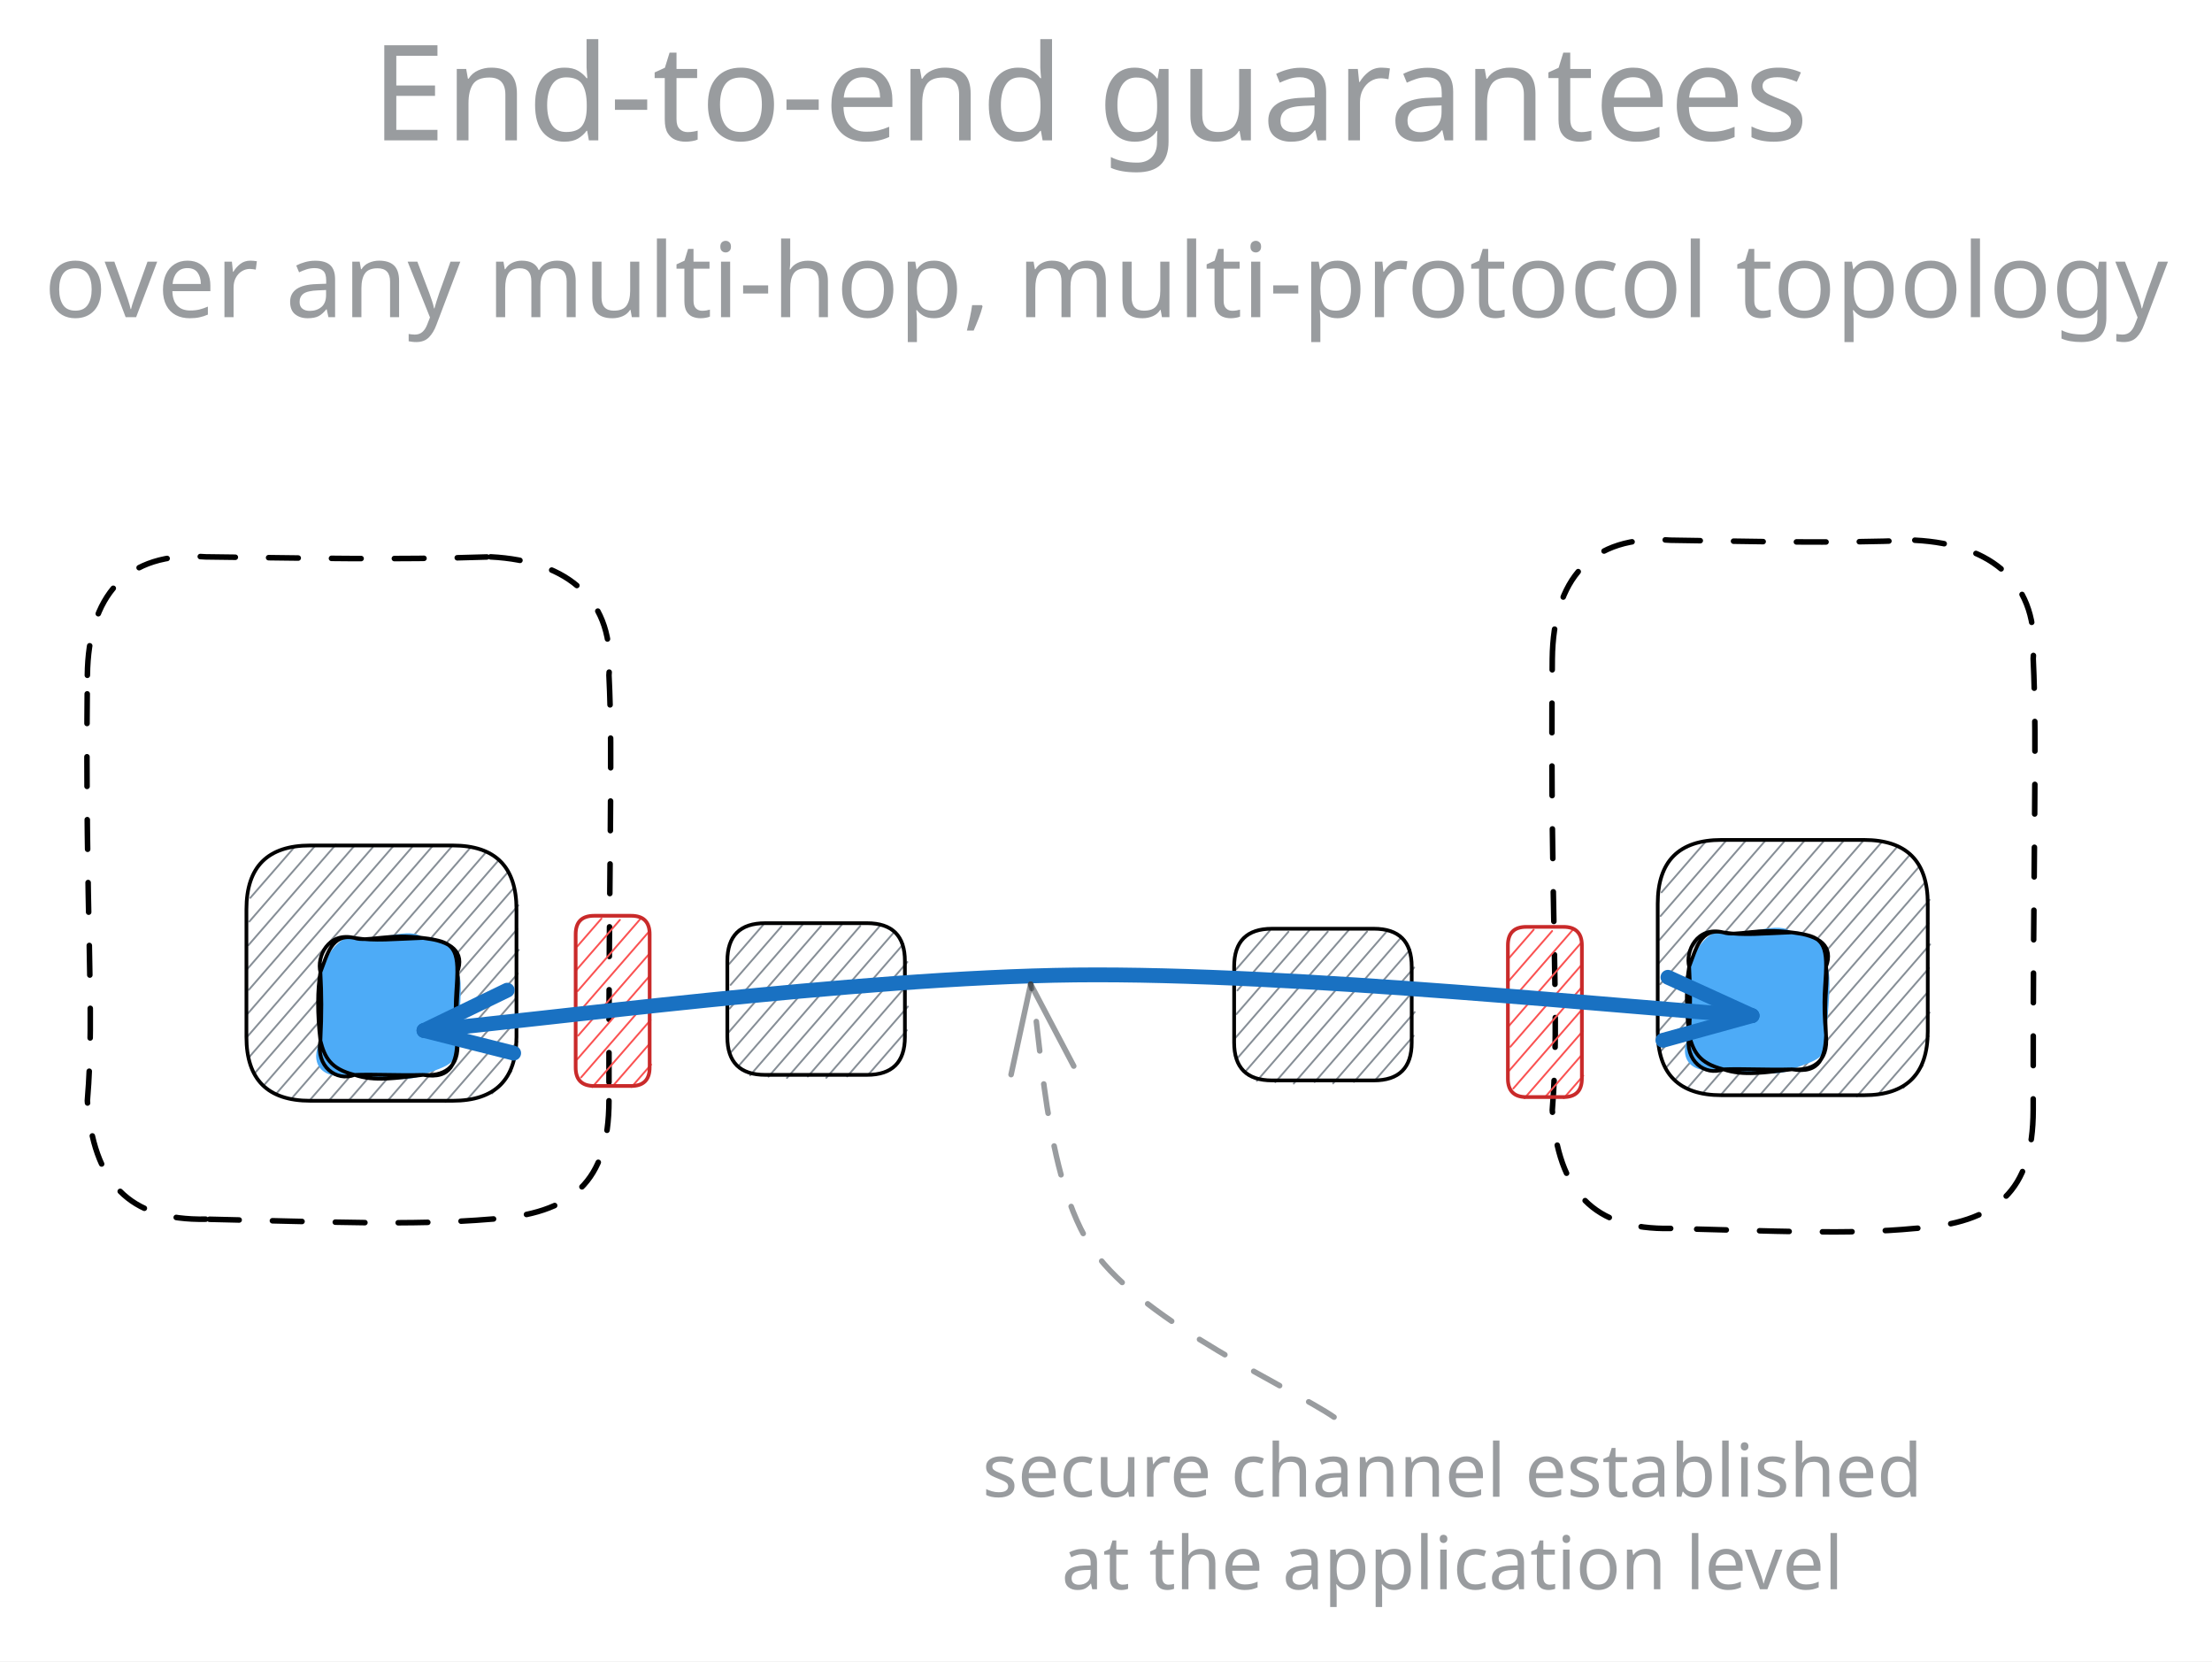
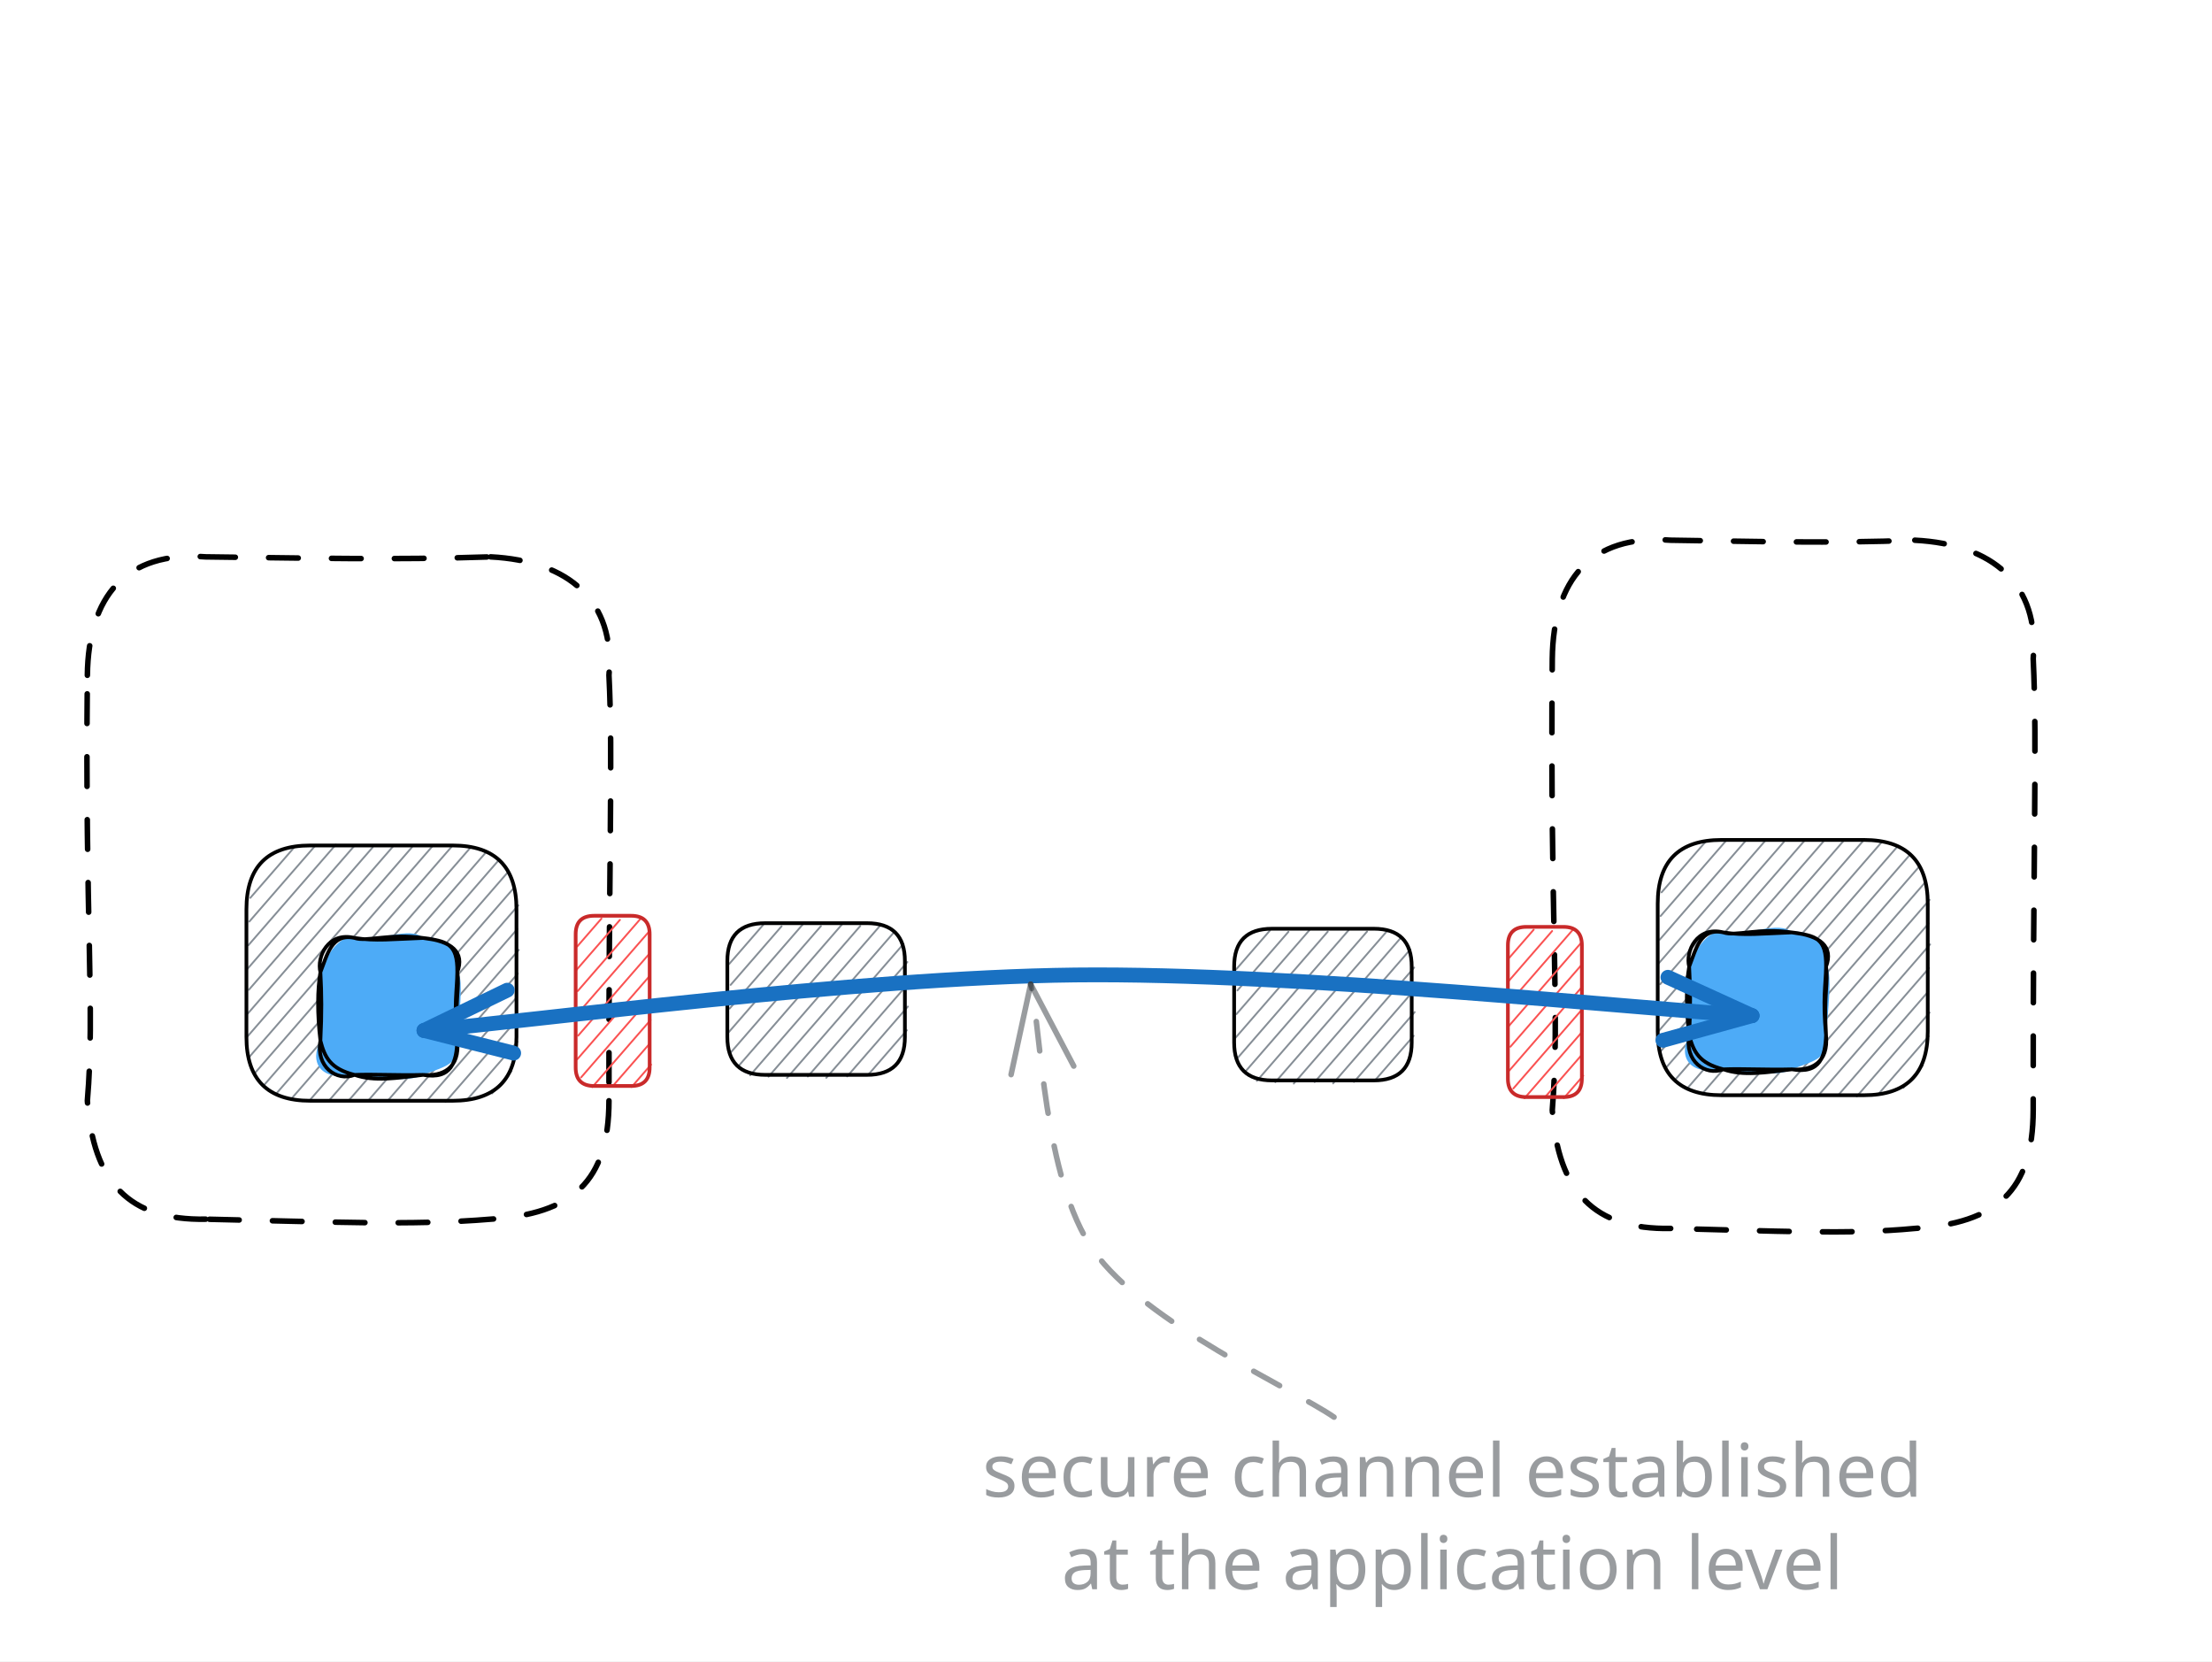
<svg xmlns="http://www.w3.org/2000/svg" version="1.1" viewBox="0 0 597.948 449" width="1195.896" height="898">
  <defs>
    <style class="style-fonts">
      @font-face {
        font-family: "Virgil";
        src: url("https://excalidraw.com/Virgil.woff2");
      }
      @font-face {
        font-family: "Cascadia";
        src: url("https://excalidraw.com/Cascadia.woff2");
      }
      @font-face {
        font-family: "Assistant";
        src: url("https://excalidraw.com/Assistant-Regular.woff2");
      }
    </style>
  </defs>
  <rect x="0" y="0" width="597.948" height="449" fill="#ffffff" />
  <g stroke-linecap="round" transform="translate(448.1141 227) rotate(0 36.5 34.5)">
    <path d="M4.59 3.99 C4.59 3.99, 4.59 3.99, 4.59 3.99 M4.59 3.99 C4.59 3.99, 4.59 3.99, 4.59 3.99 M1.05 14.16 C4.15 10.59, 7.26 7.02, 12.86 0.58 M1.05 14.16 C5.47 9.08, 9.89 4, 12.86 0.58 M0.79 20.56 C4.92 15.8, 9.06 11.05, 18.5 0.18 M0.79 20.56 C6.51 13.98, 12.23 7.4, 18.5 0.18 M0.53 26.96 C7.44 19.01, 14.35 11.06, 24.15 -0.21 M0.53 26.96 C6.78 19.77, 13.02 12.58, 24.15 -0.21 M0.27 33.36 C7.28 25.28, 14.3 17.21, 29.13 0.15 M0.27 33.36 C7.28 25.29, 14.29 17.22, 29.13 0.15 M0.66 39 C10.07 28.17, 19.49 17.34, 34.12 0.51 M0.66 39 C12.3 25.61, 23.94 12.22, 34.12 0.51 M0.4 45.4 C11.93 32.13, 23.46 18.87, 39.76 0.11 M0.4 45.4 C10.98 33.23, 21.56 21.06, 39.76 0.11 M0.14 51.79 C11.31 38.95, 22.47 26.1, 44.75 0.47 M0.14 51.79 C15.63 33.98, 31.12 16.16, 44.75 0.47 M0.53 57.44 C15.96 39.69, 31.39 21.94, 50.39 0.08 M0.53 57.44 C17.01 38.48, 33.49 19.52, 50.39 0.08 M2.24 61.57 C13.21 48.95, 24.18 36.33, 55.38 0.44 M2.24 61.57 C14.18 47.84, 26.12 34.1, 55.38 0.44 M4.6 64.95 C24.4 42.18, 44.2 19.4, 60.37 0.8 M4.6 64.95 C18.4 49.08, 32.2 33.21, 60.37 0.8 M8.28 66.82 C21.97 51.07, 35.66 35.31, 64.7 1.91 M8.28 66.82 C24.16 48.55, 40.04 30.28, 64.7 1.91 M11.95 68.69 C30.47 47.39, 48.98 26.09, 68.37 3.78 M11.95 68.69 C24.79 53.92, 37.64 39.14, 68.37 3.78 M16.94 69.05 C29.74 54.32, 42.54 39.6, 70.73 7.16 M16.94 69.05 C30.81 53.09, 44.68 37.14, 70.73 7.16 M22.58 68.65 C35.71 53.56, 48.83 38.46, 72.44 11.3 M22.58 68.65 C40.95 47.52, 59.32 26.39, 72.44 11.3 M27.57 69.02 C43.96 50.16, 60.36 31.3, 73.49 16.19 M27.57 69.02 C38.27 56.7, 48.98 44.38, 73.49 16.19 M33.21 68.62 C42.44 58.01, 51.66 47.4, 73.23 22.58 M33.21 68.62 C47.47 52.22, 61.72 35.82, 73.23 22.58 M38.2 68.98 C50.62 54.69, 63.04 40.41, 73.63 28.23 M38.2 68.98 C49.74 55.71, 61.27 42.44, 73.63 28.23 M43.84 68.59 C50.81 60.56, 57.79 52.54, 73.36 34.62 M43.84 68.59 C54.66 56.14, 65.47 43.7, 73.36 34.62 M48.83 68.95 C55.03 61.81, 61.23 54.68, 73.1 41.02 M48.83 68.95 C58.37 57.97, 67.91 47, 73.1 41.02 M53.82 69.31 C60.16 62.01, 66.51 54.71, 73.5 46.66 M53.82 69.31 C60.97 61.08, 68.12 52.85, 73.5 46.66 M59.46 68.91 C63.51 64.25, 67.56 59.59, 73.24 53.06 M59.46 68.91 C64.03 63.66, 68.59 58.4, 73.24 53.06 M66.41 67.01 C67.82 65.39, 69.22 63.78, 71.66 60.97 M66.41 67.01 C67.47 65.8, 68.52 64.58, 71.66 60.97" stroke="#868e96" stroke-width="0.5" fill="none" />
    <path d="M17.25 0 C29.08 0, 40.91 0, 55.75 0 M17.25 0 C30.06 0, 42.87 0, 55.75 0 M55.75 0 C67.25 0, 73 5.75, 73 17.25 M55.75 0 C67.25 0, 73 5.75, 73 17.25 M73 17.25 C73 28.65, 73 40.05, 73 51.75 M73 17.25 C73 24.64, 73 32.03, 73 51.75 M73 51.75 C73 63.25, 67.25 69, 55.75 69 M73 51.75 C73 63.25, 67.25 69, 55.75 69 M55.75 69 C47.06 69, 38.37 69, 17.25 69 M55.75 69 C47.47 69, 39.19 69, 17.25 69 M17.25 69 C5.75 69, 0 63.25, 0 51.75 M17.25 69 C5.75 69, 0 63.25, 0 51.75 M0 51.75 C0 38.06, 0 24.36, 0 17.25 M0 51.75 C0 38.42, 0 25.1, 0 17.25 M0 17.25 C0 5.75, 5.75 0, 17.25 0 M0 17.25 C0 5.75, 5.75 0, 17.25 0" stroke="#000000" stroke-width="1" fill="none" />
  </g>
  <g stroke-linecap="round" transform="translate(66.61406 228.5) rotate(0 36.5 34.5)">
    <path d="M4.59 3.99 C4.59 3.99, 4.59 3.99, 4.59 3.99 M4.59 3.99 C4.59 3.99, 4.59 3.99, 4.59 3.99 M1.05 14.16 C4.15 10.59, 7.26 7.02, 12.86 0.58 M1.05 14.16 C5.47 9.08, 9.89 4, 12.86 0.58 M0.79 20.56 C4.92 15.8, 9.06 11.05, 18.5 0.18 M0.79 20.56 C6.51 13.98, 12.23 7.4, 18.5 0.18 M0.53 26.96 C7.44 19.01, 14.35 11.06, 24.15 -0.21 M0.53 26.96 C6.78 19.77, 13.02 12.58, 24.15 -0.21 M0.27 33.36 C7.28 25.28, 14.3 17.21, 29.13 0.15 M0.27 33.36 C7.28 25.29, 14.29 17.22, 29.13 0.15 M0.66 39 C10.07 28.17, 19.49 17.34, 34.12 0.51 M0.66 39 C12.3 25.61, 23.94 12.22, 34.12 0.51 M0.4 45.4 C11.93 32.13, 23.46 18.87, 39.76 0.11 M0.4 45.4 C10.98 33.23, 21.56 21.06, 39.76 0.11 M0.14 51.79 C11.31 38.95, 22.47 26.1, 44.75 0.47 M0.14 51.79 C15.63 33.98, 31.12 16.16, 44.75 0.47 M0.53 57.44 C15.96 39.69, 31.39 21.94, 50.39 0.08 M0.53 57.44 C17.01 38.48, 33.49 19.52, 50.39 0.08 M2.24 61.57 C13.21 48.95, 24.18 36.33, 55.38 0.44 M2.24 61.57 C14.18 47.84, 26.12 34.1, 55.38 0.44 M4.6 64.95 C24.4 42.18, 44.2 19.4, 60.37 0.8 M4.6 64.95 C18.4 49.08, 32.2 33.21, 60.37 0.8 M8.28 66.82 C21.97 51.07, 35.66 35.31, 64.7 1.91 M8.28 66.82 C24.16 48.55, 40.04 30.28, 64.7 1.91 M11.95 68.69 C30.47 47.39, 48.98 26.09, 68.37 3.78 M11.95 68.69 C24.79 53.92, 37.64 39.14, 68.37 3.78 M16.94 69.05 C29.74 54.32, 42.54 39.6, 70.73 7.16 M16.94 69.05 C30.81 53.09, 44.68 37.14, 70.73 7.16 M22.58 68.65 C35.71 53.56, 48.83 38.46, 72.44 11.3 M22.58 68.65 C40.95 47.52, 59.32 26.39, 72.44 11.3 M27.57 69.02 C43.96 50.16, 60.36 31.3, 73.49 16.19 M27.57 69.02 C38.27 56.7, 48.98 44.38, 73.49 16.19 M33.21 68.62 C42.44 58.01, 51.66 47.4, 73.23 22.58 M33.21 68.62 C47.47 52.22, 61.72 35.82, 73.23 22.58 M38.2 68.98 C50.62 54.69, 63.04 40.41, 73.63 28.23 M38.2 68.98 C49.74 55.71, 61.27 42.44, 73.63 28.23 M43.84 68.59 C50.81 60.56, 57.79 52.54, 73.36 34.62 M43.84 68.59 C54.66 56.14, 65.47 43.7, 73.36 34.62 M48.83 68.95 C55.03 61.81, 61.23 54.68, 73.1 41.02 M48.83 68.95 C58.37 57.97, 67.91 47, 73.1 41.02 M53.82 69.31 C60.16 62.01, 66.51 54.71, 73.5 46.66 M53.82 69.31 C60.97 61.08, 68.12 52.85, 73.5 46.66 M59.46 68.91 C63.51 64.25, 67.56 59.59, 73.24 53.06 M59.46 68.91 C64.03 63.66, 68.59 58.4, 73.24 53.06 M66.41 67.01 C67.82 65.39, 69.22 63.78, 71.66 60.97 M66.41 67.01 C67.47 65.8, 68.52 64.58, 71.66 60.97" stroke="#868e96" stroke-width="0.5" fill="none" />
    <path d="M17.25 0 C29.08 0, 40.91 0, 55.75 0 M17.25 0 C30.06 0, 42.87 0, 55.75 0 M55.75 0 C67.25 0, 73 5.75, 73 17.25 M55.75 0 C67.25 0, 73 5.75, 73 17.25 M73 17.25 C73 28.65, 73 40.05, 73 51.75 M73 17.25 C73 24.64, 73 32.03, 73 51.75 M73 51.75 C73 63.25, 67.25 69, 55.75 69 M73 51.75 C73 63.25, 67.25 69, 55.75 69 M55.75 69 C47.06 69, 38.37 69, 17.25 69 M55.75 69 C47.47 69, 39.19 69, 17.25 69 M17.25 69 C5.75 69, 0 63.25, 0 51.75 M17.25 69 C5.75 69, 0 63.25, 0 51.75 M0 51.75 C0 38.06, 0 24.36, 0 17.25 M0 51.75 C0 38.42, 0 25.1, 0 17.25 M0 17.25 C0 5.75, 5.75 0, 17.25 0 M0 17.25 C0 5.75, 5.75 0, 17.25 0" stroke="#000000" stroke-width="1" fill="none" />
  </g>
  <g stroke-linecap="round" transform="translate(86.61406 253.5) rotate(0 18.5 18.5)">
    <path d="M9.25 0 C15.62 1.08, 24.35 -3.33, 27.75 0 C31.72 -1.21, 39.24 3.67, 37 9.25 C38.31 10.17, 38.2 15.08, 37 27.75 C37.44 34.16, 34.61 34.4, 27.75 37 C24.16 39.29, 11.72 37.5, 9.25 37 C-0.22 38.81, -2.98 33.54, 0 27.75 C1.31 18.56, -0.51 13.64, 0 9.25 C1.5 4.41, 5.72 -1.27, 9.25 0" stroke="none" stroke-width="0" fill="#4dabf7" />
    <path d="M9.25 0 C12.56 1.15, 18.76 -1.32, 27.75 0 M9.25 0 C14.96 0.88, 19.47 0.3, 27.75 0 M27.75 0 C34.07 0.92, 37.12 1.32, 37 9.25 M27.75 0 C35.52 0.81, 39.06 3.89, 37 9.25 M37 9.25 C36.94 14.2, 36.05 17.82, 37 27.75 M37 9.25 C37.68 13.5, 36.32 16.26, 37 27.75 M37 27.75 C36.78 33.41, 35.53 38.35, 27.75 37 M37 27.75 C37.76 35.31, 32.95 37.44, 27.75 37 M27.75 37 C20.74 37.83, 14.61 38.88, 9.25 37 M27.75 37 C20.86 37.19, 14.47 36.78, 9.25 37 M9.25 37 C2.68 35.37, 1.14 32.22, 0 27.75 M9.25 37 C4.28 38.89, -1.28 34.72, 0 27.75 M0 27.75 C0.37 20.15, 0.33 15.37, 0 9.25 M0 27.75 C-0.87 20.54, -0.82 13.89, 0 9.25 M0 9.25 C1.83 4.58, 3.02 -1.38, 9.25 0 M0 9.25 C-1.07 5.18, 2.06 -1.79, 9.25 0" stroke="#000000" stroke-width="1" fill="none" />
  </g>
  <g stroke-linecap="round" transform="translate(23.61406 150.5) rotate(0 70.5 89.5)">
    <path d="M32 0 C58.14 0.29, 82.57 0.9, 109 0 M109 0 C130.21 1.09, 142.73 11.93, 141 32 M141 32 C142.12 54.21, 140.9 81.1, 141 147 M141 147 C140.97 168.92, 131.12 177.58, 109 179 M109 179 C87.83 180.78, 64.48 179.7, 32 179 M32 179 C11.18 179.38, 1.59 169.01, 0 147 M0 147 C2.1 122.46, -0.68 98.57, 0 32 M0 32 C0.28 10.71, 10.31 -1.61, 32 0" stroke="#000000" stroke-width="1.5" fill="none" stroke-dasharray="8 9" />
  </g>
  <g stroke-linecap="round" transform="translate(456.6141 252) rotate(0 18.5 18.5)">
    <path d="M9.25 0 C15.62 1.08, 24.35 -3.33, 27.75 0 C31.72 -1.21, 39.24 3.67, 37 9.25 C38.31 10.17, 38.2 15.08, 37 27.75 C37.44 34.16, 34.61 34.4, 27.75 37 C24.16 39.29, 11.72 37.5, 9.25 37 C-0.22 38.81, -2.98 33.54, 0 27.75 C1.31 18.56, -0.51 13.64, 0 9.25 C1.5 4.41, 5.72 -1.27, 9.25 0" stroke="none" stroke-width="0" fill="#4dabf7" />
    <path d="M9.25 0 C12.56 1.15, 18.76 -1.32, 27.75 0 M9.25 0 C14.96 0.88, 19.47 0.3, 27.75 0 M27.75 0 C34.07 0.92, 37.12 1.32, 37 9.25 M27.75 0 C35.52 0.81, 39.06 3.89, 37 9.25 M37 9.25 C36.94 14.2, 36.05 17.82, 37 27.75 M37 9.25 C37.68 13.5, 36.32 16.26, 37 27.75 M37 27.75 C36.78 33.41, 35.53 38.35, 27.75 37 M37 27.75 C37.76 35.31, 32.95 37.44, 27.75 37 M27.75 37 C20.74 37.83, 14.61 38.88, 9.25 37 M27.75 37 C20.86 37.19, 14.47 36.78, 9.25 37 M9.25 37 C2.68 35.37, 1.14 32.22, 0 27.75 M9.25 37 C4.28 38.89, -1.28 34.72, 0 27.75 M0 27.75 C0.37 20.15, 0.33 15.37, 0 9.25 M0 27.75 C-0.87 20.54, -0.82 13.89, 0 9.25 M0 9.25 C1.83 4.58, 3.02 -1.38, 9.25 0 M0 9.25 C-1.07 5.18, 2.06 -1.79, 9.25 0" stroke="#000000" stroke-width="1" fill="none" />
  </g>
  <g stroke-linecap="round" transform="translate(419.6141 146) rotate(0 65 93)">
    <path d="M32 0 C54.42 0.3, 75.14 0.92, 98 0 M98 0 C119.21 1.09, 131.73 11.93, 130 32 M130 32 C131.12 55.66, 129.91 84.01, 130 154 M130 154 C129.97 175.92, 120.12 184.58, 98 186 M98 186 C79.96 187.74, 59.74 186.66, 32 186 M32 186 C11.18 186.38, 1.59 176.01, 0 154 M0 154 C2.12 127.95, -0.66 102.56, 0 32 M0 32 C0.28 10.71, 10.31 -1.61, 32 0" stroke="#000000" stroke-width="1.5" fill="none" stroke-dasharray="8 9" />
  </g>
  <g stroke-linecap="round" transform="translate(155.6141 247.5) rotate(0 10 23)">
    <path d="M1.33 1.16 C1.33 1.16, 1.33 1.16, 1.33 1.16 M1.33 1.16 C1.33 1.16, 1.33 1.16, 1.33 1.16 M0.41 8.31 C2.09 6.38, 3.76 4.46, 6.97 0.76 M0.41 8.31 C2.73 5.65, 5.04 2.99, 6.97 0.76 M0.15 14.71 C2.74 11.73, 5.33 8.75, 11.96 1.12 M0.15 14.71 C2.52 11.99, 4.88 9.27, 11.96 1.12 M0.55 20.35 C5.95 14.14, 11.35 7.92, 17.6 0.73 M0.55 20.35 C4.73 15.54, 8.91 10.72, 17.6 0.73 M0.29 26.75 C6.14 20.01, 12 13.27, 19.97 4.11 M0.29 26.75 C7.52 18.42, 14.76 10.1, 19.97 4.11 M0.68 32.39 C8.06 23.9, 15.44 15.41, 19.71 10.5 M0.68 32.39 C6.63 25.55, 12.58 18.7, 19.71 10.5 M0.42 38.79 C7.96 30.11, 15.5 21.43, 20.1 16.15 M0.42 38.79 C5.21 33.27, 10.01 27.75, 20.1 16.15 M1.47 43.68 C6.02 38.44, 10.57 33.2, 19.84 22.55 M1.47 43.68 C8.73 35.33, 15.98 26.98, 19.84 22.55 M4.49 46.3 C7.8 42.49, 11.11 38.68, 20.23 28.19 M4.49 46.3 C8.04 42.21, 11.59 38.13, 20.23 28.19 M10.13 45.91 C13.69 41.82, 17.24 37.73, 19.97 34.59 M10.13 45.91 C12.8 42.83, 15.48 39.76, 19.97 34.59 M15.12 46.27 C16.95 44.16, 18.79 42.05, 20.37 40.23 M15.12 46.27 C16.69 44.46, 18.27 42.65, 20.37 40.23" stroke="#fa5252" stroke-width="0.5" fill="none" />
    <path d="M5 0 C8.68 0, 12.37 0, 15 0 M5 0 C7.84 0, 10.68 0, 15 0 M15 0 C18.33 0, 20 1.67, 20 5 M15 0 C18.33 0, 20 1.67, 20 5 M20 5 C20 18.31, 20 31.62, 20 41 M20 5 C20 14.26, 20 23.52, 20 41 M20 41 C20 44.33, 18.33 46, 15 46 M20 41 C20 44.33, 18.33 46, 15 46 M15 46 C12.17 46, 9.34 46, 5 46 M15 46 C12.3 46, 9.59 46, 5 46 M5 46 C1.67 46, 0 44.33, 0 41 M5 46 C1.67 46, 0 44.33, 0 41 M0 41 C0 28.12, 0 15.23, 0 5 M0 41 C0 28.37, 0 15.75, 0 5 M0 5 C0 1.67, 1.67 0, 5 0 M0 5 C0 1.67, 1.67 0, 5 0" stroke="#c92a2a" stroke-width="1" fill="none" />
  </g>
  <g stroke-linecap="round" transform="translate(407.6141 250.5) rotate(0 10 23)">
    <path d="M1.33 1.16 C1.33 1.16, 1.33 1.16, 1.33 1.16 M1.33 1.16 C1.33 1.16, 1.33 1.16, 1.33 1.16 M0.41 8.31 C2.09 6.38, 3.76 4.46, 6.97 0.76 M0.41 8.31 C2.73 5.65, 5.04 2.99, 6.97 0.76 M0.15 14.71 C2.74 11.73, 5.33 8.75, 11.96 1.12 M0.15 14.71 C2.52 11.99, 4.88 9.27, 11.96 1.12 M0.55 20.35 C5.95 14.14, 11.35 7.92, 17.6 0.73 M0.55 20.35 C4.73 15.54, 8.91 10.72, 17.6 0.73 M0.29 26.75 C6.14 20.01, 12 13.27, 19.97 4.11 M0.29 26.75 C7.52 18.42, 14.76 10.1, 19.97 4.11 M0.68 32.39 C8.06 23.9, 15.44 15.41, 19.71 10.5 M0.68 32.39 C6.63 25.55, 12.58 18.7, 19.71 10.5 M0.42 38.79 C7.96 30.11, 15.5 21.43, 20.1 16.15 M0.42 38.79 C5.21 33.27, 10.01 27.75, 20.1 16.15 M1.47 43.68 C6.02 38.44, 10.57 33.2, 19.84 22.55 M1.47 43.68 C8.73 35.33, 15.98 26.98, 19.84 22.55 M4.49 46.3 C7.8 42.49, 11.11 38.68, 20.23 28.19 M4.49 46.3 C8.04 42.21, 11.59 38.13, 20.23 28.19 M10.13 45.91 C13.69 41.82, 17.24 37.73, 19.97 34.59 M10.13 45.91 C12.8 42.83, 15.48 39.76, 19.97 34.59 M15.12 46.27 C16.95 44.16, 18.79 42.05, 20.37 40.23 M15.12 46.27 C16.69 44.46, 18.27 42.65, 20.37 40.23" stroke="#fa5252" stroke-width="0.5" fill="none" />
    <path d="M5 0 C8.68 0, 12.37 0, 15 0 M5 0 C7.84 0, 10.68 0, 15 0 M15 0 C18.33 0, 20 1.67, 20 5 M15 0 C18.33 0, 20 1.67, 20 5 M20 5 C20 18.31, 20 31.62, 20 41 M20 5 C20 14.26, 20 23.52, 20 41 M20 41 C20 44.33, 18.33 46, 15 46 M20 41 C20 44.33, 18.33 46, 15 46 M15 46 C12.17 46, 9.34 46, 5 46 M15 46 C12.3 46, 9.59 46, 5 46 M5 46 C1.67 46, 0 44.33, 0 41 M5 46 C1.67 46, 0 44.33, 0 41 M0 41 C0 28.12, 0 15.23, 0 5 M0 41 C0 28.37, 0 15.75, 0 5 M0 5 C0 1.67, 1.67 0, 5 0 M0 5 C0 1.67, 1.67 0, 5 0" stroke="#c92a2a" stroke-width="1" fill="none" />
  </g>
  <g stroke-linecap="round" transform="translate(196.6141 249.5) rotate(0 24 20.5)">
    <path d="M2.73 2.37 C2.73 2.37, 2.73 2.37, 2.73 2.37 M2.73 2.37 C2.73 2.37, 2.73 2.37, 2.73 2.37 M0.5 11.03 C2.42 8.83, 4.34 6.62, 9.68 0.47 M0.5 11.03 C2.58 8.63, 4.67 6.23, 9.68 0.47 M0.89 16.68 C4.44 12.59, 7.99 8.51, 14.67 0.83 M0.89 16.68 C3.88 13.24, 6.87 9.8, 14.67 0.83 M0.63 23.07 C7.02 15.73, 13.4 8.38, 20.31 0.43 M0.63 23.07 C5.15 17.87, 9.68 12.67, 20.31 0.43 M0.37 29.47 C9.44 19.04, 18.5 8.62, 25.3 0.79 M0.37 29.47 C7.66 21.08, 14.96 12.69, 25.3 0.79 M0.77 35.12 C9.92 24.58, 19.07 14.05, 30.94 0.4 M0.77 35.12 C12.76 21.32, 24.75 7.53, 30.94 0.4 M3.13 38.49 C14.38 25.55, 25.63 12.61, 35.93 0.76 M3.13 38.49 C11.47 28.89, 19.82 19.29, 35.93 0.76 M6.15 41.12 C18.53 26.88, 30.91 12.64, 41.57 0.36 M6.15 41.12 C18.37 27.06, 30.59 13, 41.57 0.36 M11.13 41.48 C23.24 27.55, 35.34 13.63, 45.25 2.23 M11.13 41.48 C20.51 30.69, 29.89 19.9, 45.25 2.23 M16.12 41.84 C27.22 29.07, 38.32 16.3, 47.61 5.61 M16.12 41.84 C23.27 33.61, 30.43 25.38, 47.61 5.61 M21.76 41.44 C32.38 29.23, 42.99 17.02, 48.66 10.5 M21.76 41.44 C30.25 31.68, 38.73 21.92, 48.66 10.5 M26.75 41.8 C35.16 32.13, 43.57 22.46, 48.4 16.9 M26.75 41.8 C31.88 35.9, 37.02 29.99, 48.4 16.9 M32.39 41.41 C38.85 33.98, 45.3 26.56, 48.8 22.54 M32.39 41.41 C36.11 37.14, 39.82 32.87, 48.8 22.54 M38.04 41.02 C40.33 38.37, 42.63 35.73, 48.53 28.94 M38.04 41.02 C41.26 37.3, 44.49 33.59, 48.53 28.94" stroke="#868e96" stroke-width="0.5" fill="none" />
    <path d="M10.25 0 C20.46 0, 30.68 0, 37.75 0 M10.25 0 C18.4 0, 26.55 0, 37.75 0 M37.75 0 C44.58 0, 48 3.42, 48 10.25 M37.75 0 C44.58 0, 48 3.42, 48 10.25 M48 10.25 C48 15.78, 48 21.32, 48 30.75 M48 10.25 C48 18.18, 48 26.11, 48 30.75 M48 30.75 C48 37.58, 44.58 41, 37.75 41 M48 30.75 C48 37.58, 44.58 41, 37.75 41 M37.75 41 C30.51 41, 23.27 41, 10.25 41 M37.75 41 C29.99 41, 22.22 41, 10.25 41 M10.25 41 C3.42 41, 0 37.58, 0 30.75 M10.25 41 C3.42 41, 0 37.58, 0 30.75 M0 30.75 C0 24.26, 0 17.77, 0 10.25 M0 30.75 C0 25.72, 0 20.69, 0 10.25 M0 10.25 C0 3.42, 3.42 0, 10.25 0 M0 10.25 C0 3.42, 3.42 0, 10.25 0" stroke="#000000" stroke-width="1" fill="none" />
  </g>
  <g stroke-linecap="round" transform="translate(333.6141 251) rotate(0 24 20.5)">
    <path d="M2.73 2.37 C2.73 2.37, 2.73 2.37, 2.73 2.37 M2.73 2.37 C2.73 2.37, 2.73 2.37, 2.73 2.37 M0.5 11.03 C2.42 8.83, 4.34 6.62, 9.68 0.47 M0.5 11.03 C2.58 8.63, 4.67 6.23, 9.68 0.47 M0.89 16.68 C4.44 12.59, 7.99 8.51, 14.67 0.83 M0.89 16.68 C3.88 13.24, 6.87 9.8, 14.67 0.83 M0.63 23.07 C7.02 15.73, 13.4 8.38, 20.31 0.43 M0.63 23.07 C5.15 17.87, 9.68 12.67, 20.31 0.43 M0.37 29.47 C9.44 19.04, 18.5 8.62, 25.3 0.79 M0.37 29.47 C7.66 21.08, 14.96 12.69, 25.3 0.79 M0.77 35.12 C9.92 24.58, 19.07 14.05, 30.94 0.4 M0.77 35.12 C12.76 21.32, 24.75 7.53, 30.94 0.4 M3.13 38.49 C14.38 25.55, 25.63 12.61, 35.93 0.76 M3.13 38.49 C11.47 28.89, 19.82 19.29, 35.93 0.76 M6.15 41.12 C18.53 26.88, 30.91 12.64, 41.57 0.36 M6.15 41.12 C18.37 27.06, 30.59 13, 41.57 0.36 M11.13 41.48 C23.24 27.55, 35.34 13.63, 45.25 2.23 M11.13 41.48 C20.51 30.69, 29.89 19.9, 45.25 2.23 M16.12 41.84 C27.22 29.07, 38.32 16.3, 47.61 5.61 M16.12 41.84 C23.27 33.61, 30.43 25.38, 47.61 5.61 M21.76 41.44 C32.38 29.23, 42.99 17.02, 48.66 10.5 M21.76 41.44 C30.25 31.68, 38.73 21.92, 48.66 10.5 M26.75 41.8 C35.16 32.13, 43.57 22.46, 48.4 16.9 M26.75 41.8 C31.88 35.9, 37.02 29.99, 48.4 16.9 M32.39 41.41 C38.85 33.98, 45.3 26.56, 48.8 22.54 M32.39 41.41 C36.11 37.14, 39.82 32.87, 48.8 22.54 M38.04 41.02 C40.33 38.37, 42.63 35.73, 48.53 28.94 M38.04 41.02 C41.26 37.3, 44.49 33.59, 48.53 28.94" stroke="#868e96" stroke-width="0.5" fill="none" />
    <path d="M10.25 0 C20.46 0, 30.68 0, 37.75 0 M10.25 0 C18.4 0, 26.55 0, 37.75 0 M37.75 0 C44.58 0, 48 3.42, 48 10.25 M37.75 0 C44.58 0, 48 3.42, 48 10.25 M48 10.25 C48 15.78, 48 21.32, 48 30.75 M48 10.25 C48 18.18, 48 26.11, 48 30.75 M48 30.75 C48 37.58, 44.58 41, 37.75 41 M48 30.75 C48 37.58, 44.58 41, 37.75 41 M37.75 41 C30.51 41, 23.27 41, 10.25 41 M37.75 41 C29.99 41, 22.22 41, 10.25 41 M10.25 41 C3.42 41, 0 37.58, 0 30.75 M10.25 41 C3.42 41, 0 37.58, 0 30.75 M0 30.75 C0 24.26, 0 17.77, 0 10.25 M0 30.75 C0 25.72, 0 20.69, 0 10.25 M0 10.25 C0 3.42, 3.42 0, 10.25 0 M0 10.25 C0 3.42, 3.42 0, 10.25 0" stroke="#000000" stroke-width="1" fill="none" />
  </g>
  <g stroke-linecap="round">
    <g transform="translate(114.6141 278.5) rotate(0 179.5 -7.5)">
      <path d="M0 0 C29.33 -2.5, 116.17 -14.33, 176 -15 C235.83 -15.67, 328.5 -5.83, 359 -4 M0 0 C29.33 -2.5, 116.17 -14.33, 176 -15 C235.83 -15.67, 328.5 -5.83, 359 -4" stroke="#1971c2" stroke-width="4" fill="none" />
    </g>
    <g transform="translate(114.6141 278.5) rotate(0 179.5 -7.5)">
      <path d="M22.5 -10.89 C15.69 -7.59, 8.87 -4.29, 0 0 M22.5 -10.89 C15.38 -7.44, 8.26 -4, 0 0" stroke="#1971c2" stroke-width="4" fill="none" />
    </g>
    <g transform="translate(114.6141 278.5) rotate(0 179.5 -7.5)">
      <path d="M24.24 6.12 C16.9 4.27, 9.56 2.42, 0 0 M24.24 6.12 C16.57 4.19, 8.9 2.25, 0 0" stroke="#1971c2" stroke-width="4" fill="none" />
    </g>
    <g transform="translate(114.6141 278.5) rotate(0 179.5 -7.5)">
      <path d="M334.9 2.66 C342.2 0.65, 349.5 -1.37, 359 -4 M334.9 2.66 C342.53 0.55, 350.16 -1.55, 359 -4" stroke="#1971c2" stroke-width="4" fill="none" />
    </g>
    <g transform="translate(114.6141 278.5) rotate(0 179.5 -7.5)">
      <path d="M336.26 -14.38 C343.15 -11.24, 350.03 -8.09, 359 -4 M336.26 -14.38 C343.46 -11.1, 350.65 -7.81, 359 -4" stroke="#1971c2" stroke-width="4" fill="none" />
    </g>
  </g>
  <mask />
-   <g stroke-opacity="0.5" fill-opacity="0.5" transform="translate(10 64) rotate(0 288.9741 17.5)">
-     <text x="288.974" y="0" font-family="Virgil, Segoe UI Emoji" font-size="28px" fill="#343a40" text-anchor="middle" style="white-space: pre;" direction="ltr" dominant-baseline="text-before-edge">over any multi-hop, multi-protocol topology</text>
-   </g>
-   <g stroke-opacity="0.5" fill-opacity="0.5" transform="translate(92.36607 10) rotate(0 202.248 45)">
-     <text x="202.248" y="0" font-family="Virgil, Segoe UI Emoji" font-size="36px" fill="#343a40" text-anchor="middle" style="white-space: pre;" direction="ltr" dominant-baseline="text-before-edge">End-to-end guarantees</text>
-     <text x="202.248" y="45" font-family="Virgil, Segoe UI Emoji" font-size="36px" fill="#343a40" text-anchor="middle" style="white-space: pre;" direction="ltr" dominant-baseline="text-before-edge" />
-   </g>
  <g stroke-opacity="0.5" fill-opacity="0.5" transform="translate(257.5241 389) rotate(0 135.09 25)">
    <text x="135.09" y="0" font-family="Virgil, Segoe UI Emoji" font-size="20px" fill="#343a40" text-anchor="middle" style="white-space: pre;" direction="ltr" dominant-baseline="text-before-edge">secure channel established </text>
    <text x="135.09" y="25" font-family="Virgil, Segoe UI Emoji" font-size="20px" fill="#343a40" text-anchor="middle" style="white-space: pre;" direction="ltr" dominant-baseline="text-before-edge">at the application level</text>
  </g>
  <g stroke-linecap="round">
    <g stroke-opacity="0.5" fill-opacity="0.5" transform="translate(360.6141 383) rotate(0 -41 -58.5)">
      <path d="M0 0 C-10.83 -7.5, -51.33 -25.5, -65 -45 C-78.67 -64.5, -79.17 -105, -82 -117" stroke="#343a40" stroke-width="1.5" fill="none" stroke-dasharray="8 9" />
    </g>
    <g stroke-opacity="0.5" fill-opacity="0.5" transform="translate(360.6141 383) rotate(0 -41 -58.5)">
      <path d="M-70.36 -94.88 C-74.84 -103.41, -79.33 -111.94, -82 -117" stroke="#343a40" stroke-width="1.5" fill="none" />
    </g>
    <g stroke-opacity="0.5" fill-opacity="0.5" transform="translate(360.6141 383) rotate(0 -41 -58.5)">
      <path d="M-87.3 -92.57 C-85.26 -101.99, -83.21 -111.41, -82 -117" stroke="#343a40" stroke-width="1.5" fill="none" />
    </g>
  </g>
  <mask />
</svg>
